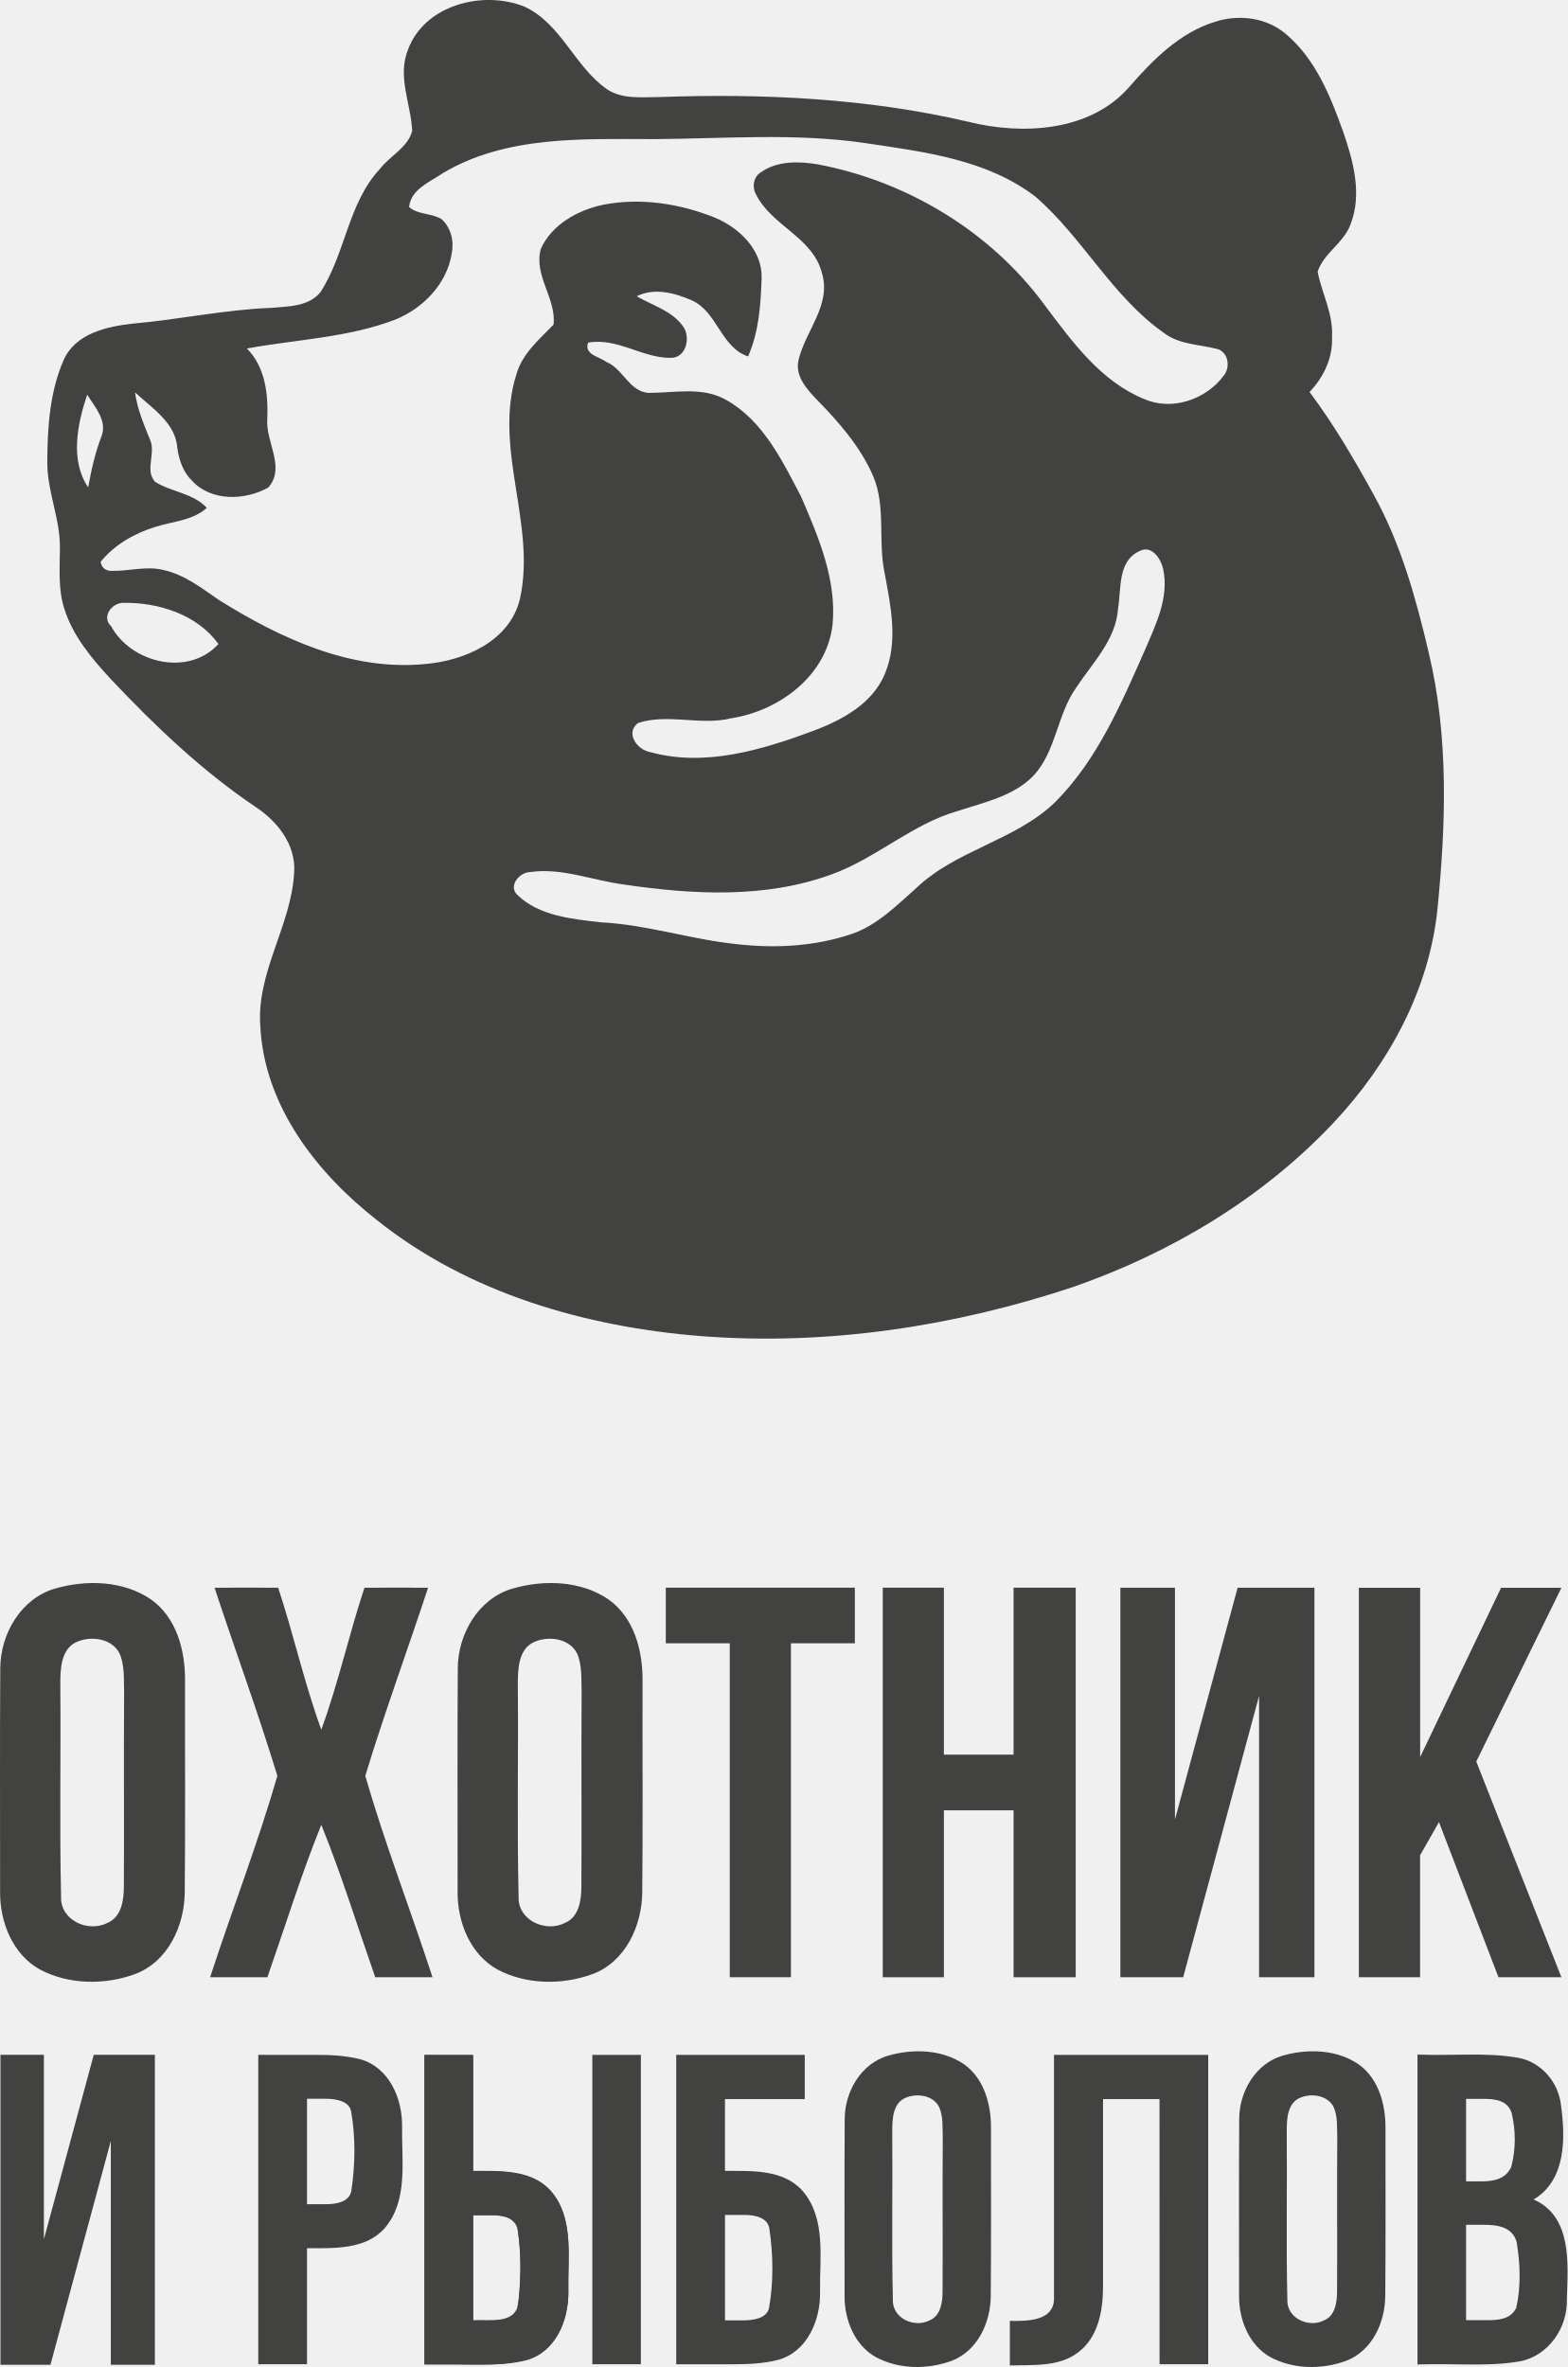
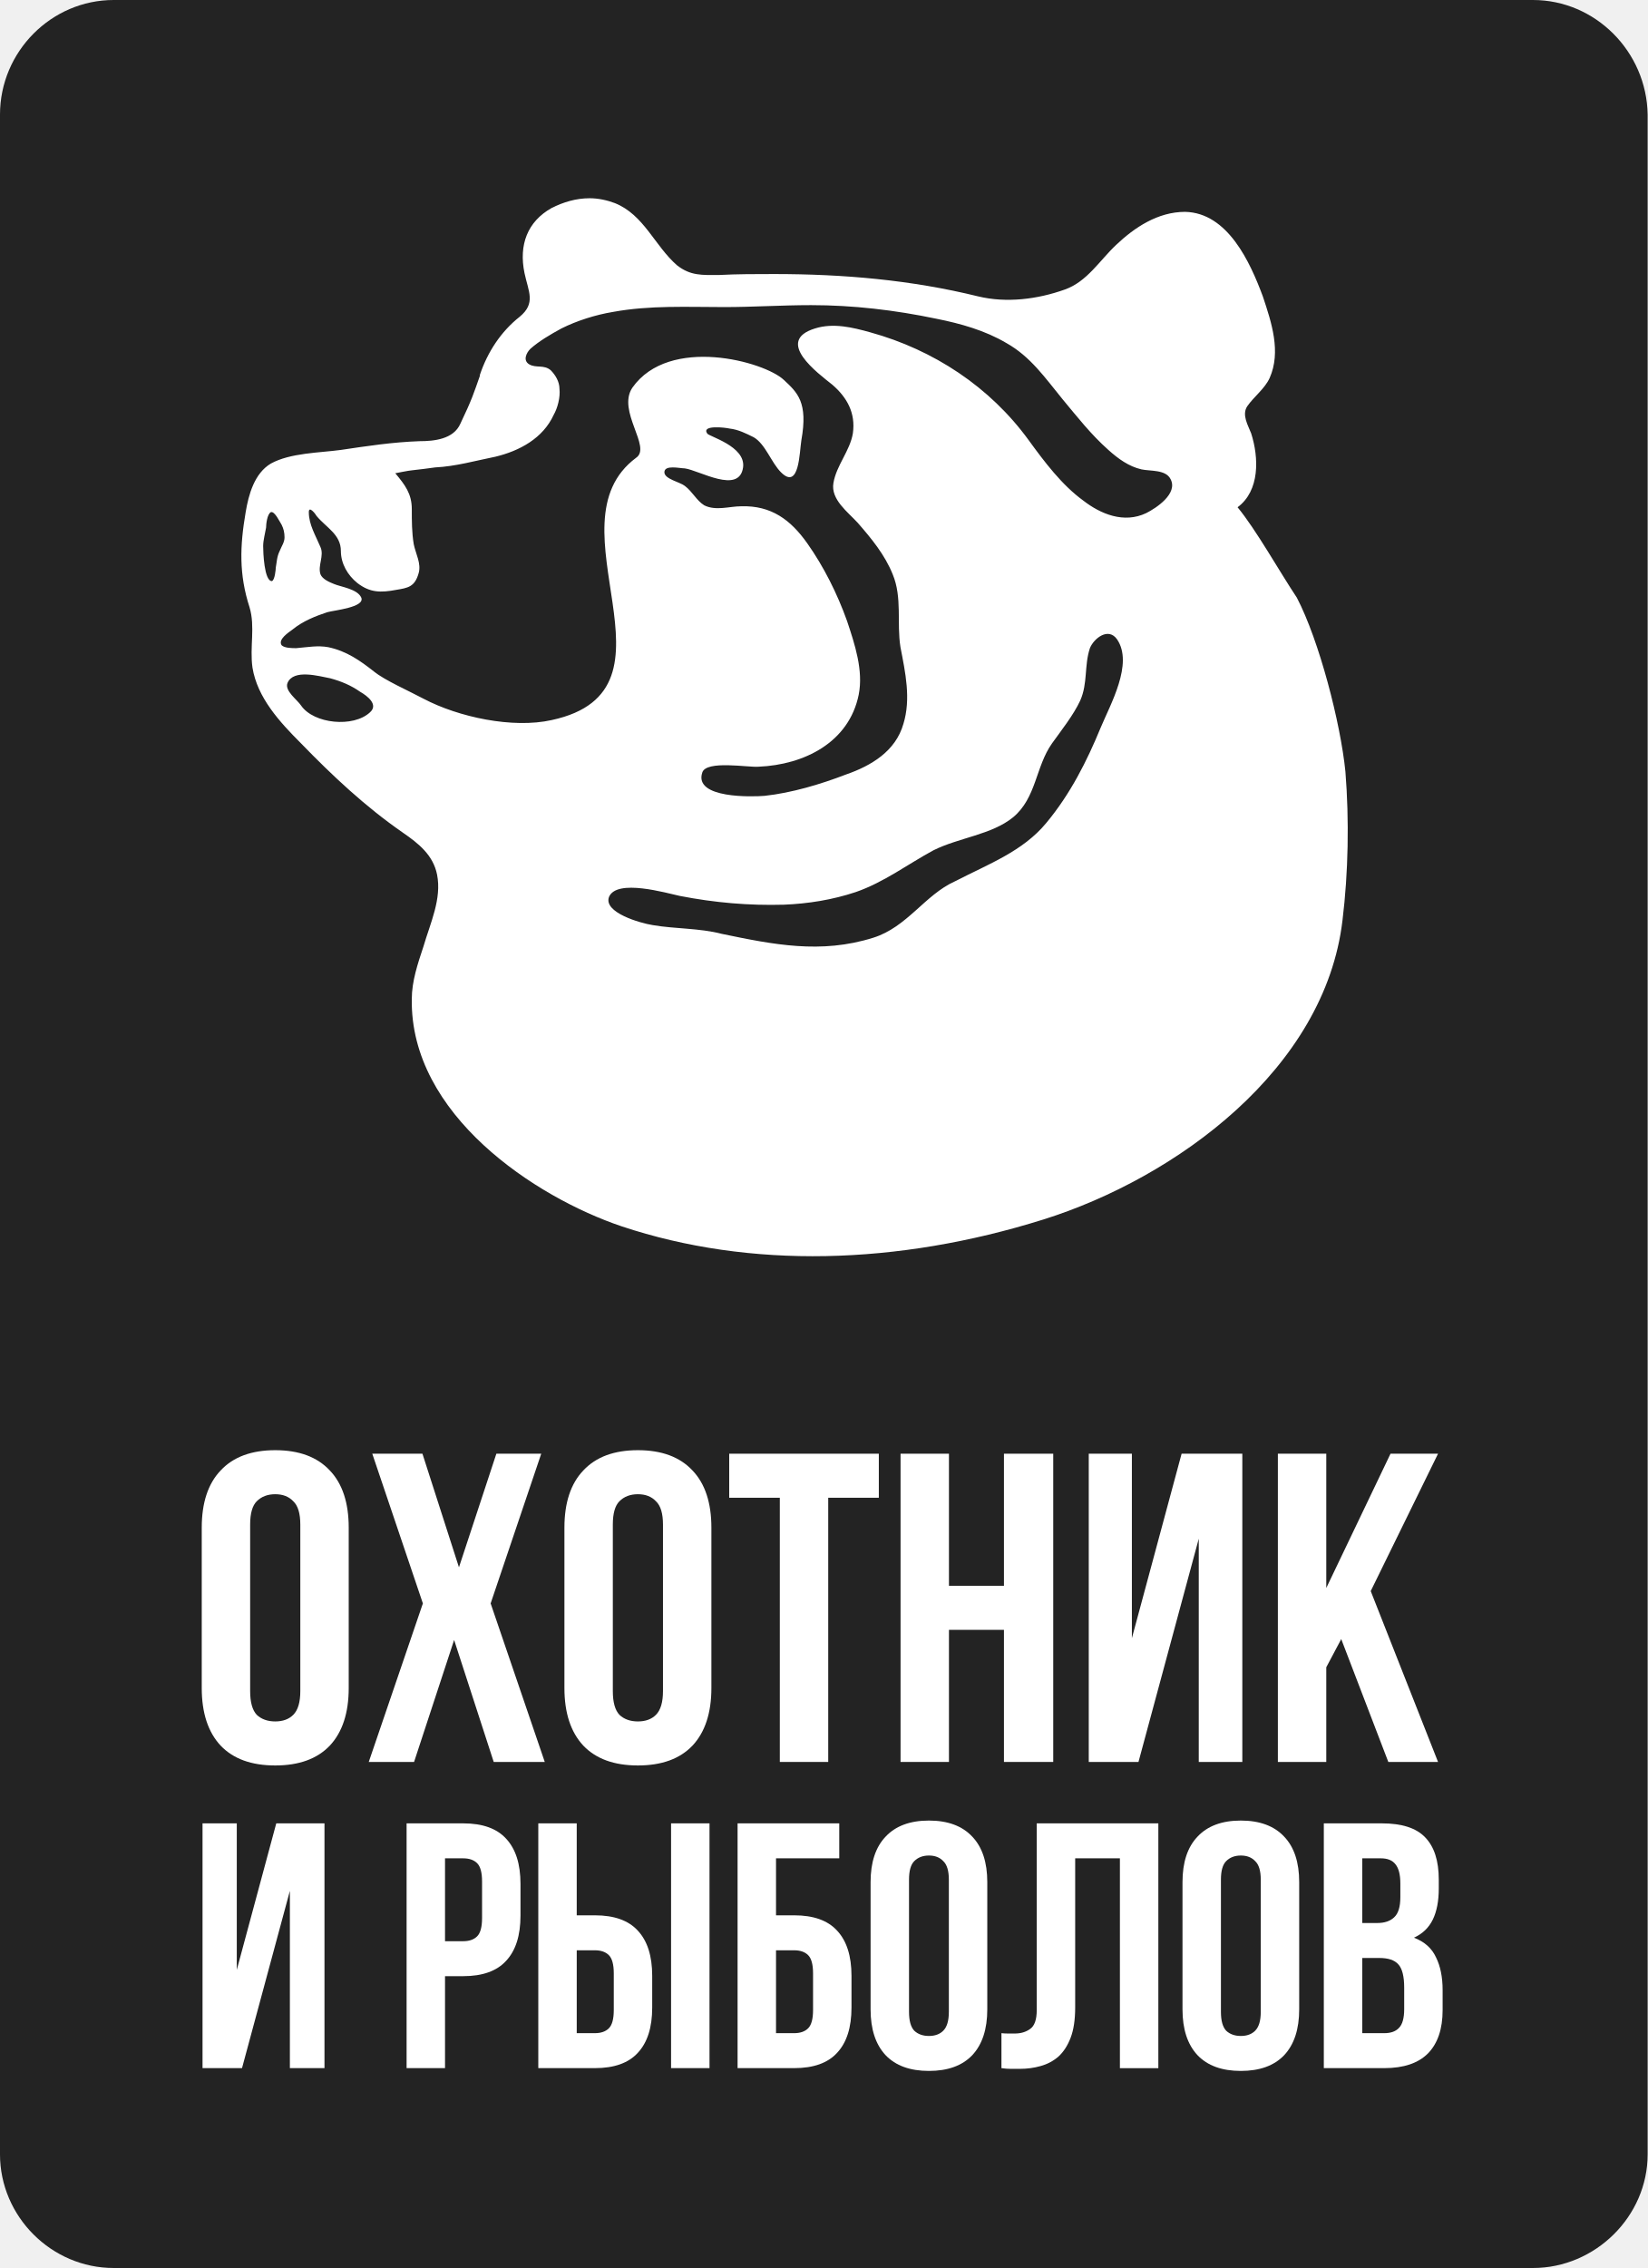
- <svg xmlns="http://www.w3.org/2000/svg" id="svg66" width="266.07pt" height="401.79pt" version="1.1" viewBox="0 0 266.07 401.79">
-   <path id="path31" d="m69.267 8.393c2.83-7.58 12.69-10.08 19.72-7.28 6.29 2.89 8.53 10.21 14.05 14.04 2.61 1.75 5.92 1.31 8.9 1.32 17.57-0.63 35.31 0.2 52.48 4.21 9.12 2.27 20.61 1.67 27.21-5.87 4.05-4.65 8.64-9.32 14.72-11.15 4.03-1.28 8.73-0.66 11.98 2.17 4.96 4.2 7.47 10.44 9.61 16.4 1.75 5.04 3.33 10.73 1.27 15.92-1.16 3.11-4.54 4.83-5.56 7.97 0.73 3.71 2.69 7.19 2.44 11.08 0.17 3.54-1.42 6.83-3.81 9.34 4.11 5.48 7.57 11.41 10.87 17.4 4.67 8.41 7.24 17.79 9.42 27.11 3.33 14.09 2.86 28.75 1.44 43.06-1.34 13.77-8.27 26.48-17.65 36.46-12.04 12.81-27.56 22.08-44.1 27.85-20.31 6.77-41.94 10.04-63.34 8.37-19.57-1.56-39.38-7.26-54.92-19.67-10.26-8.01-19.16-19.46-19.81-32.93-0.69-9.16 5.25-17.07 5.74-26.04 0.35-4.78-2.88-8.81-6.68-11.27-9.06-6.12-16.99-13.72-24.47-21.64-3.25-3.51-6.43-7.32-7.87-11.95-1.06-3.27-0.75-6.75-0.74-10.13 0.11-5.09-2.24-9.85-2.14-14.95 0.03-5.77 0.44-11.78 2.79-17.13 2.02-4.49 7.3-5.66 11.73-6.15 7.83-0.68 15.55-2.37 23.42-2.67 2.88-0.26 6.39-0.18 8.41-2.65 4.28-6.56 4.66-15.12 10.15-20.99 1.71-2.2 4.7-3.57 5.44-6.41-0.22-4.61-2.58-9.25-0.7-13.82m5.9 21c-2.19 1.51-5.45 2.73-5.73 5.76 1.52 1.31 3.79 1.01 5.49 2.03 1.63 1.44 2.18 3.79 1.74 5.88-0.83 5.13-4.83 9.24-9.52 11.17-8.08 3.1-16.81 3.38-25.23 4.92 3.16 3.25 3.61 7.73 3.45 12.05-0.28 3.85 3.15 8.15 0.18 11.54-3.93 2.23-9.7 2.41-12.95-1.14-1.51-1.45-2.19-3.47-2.49-5.49-0.27-4.35-4.31-6.81-7.19-9.52 0.38 2.8 1.47 5.4 2.53 7.99 1.08 2.28-0.93 5.23 0.87 7.2 2.8 1.76 6.43 1.9 8.79 4.42-2.44 2.2-5.83 2.3-8.8 3.25-3.53 1.1-6.9 3.03-9.24 5.93 0.23 1.03 0.87 1.54 1.92 1.52 2.96 0.06 5.95-0.9 8.88-0.12 3.54 0.81 6.43 3.1 9.36 5.11 10.41 6.47 22.28 12.03 34.86 10.83 6.73-0.55 14.43-3.86 16.16-11.04 2.83-12.68-4.58-25.56-0.59-38.16 1.01-3.52 3.86-5.89 6.3-8.42 0.51-4.4-3.44-8.38-2.15-12.88 1.88-4.15 6.29-6.56 10.58-7.47 6.34-1.23 12.98-0.21 18.93 2.18 4.12 1.71 8.05 5.44 7.96 10.21-0.15 4.51-0.45 9.17-2.3 13.36-4.67-1.57-5.21-7.64-9.62-9.55-2.87-1.24-6.34-2.16-9.29-0.66 2.67 1.54 5.99 2.46 7.86 5.09 1.33 1.79 0.61 5.31-1.99 5.36-4.85 0.09-9.16-3.48-14.11-2.58-0.76 2.02 1.91 2.38 3.06 3.26 2.84 1.13 3.87 4.95 7.09 5.26 4.43 0.05 9.21-1.14 13.29 1.21 6.22 3.48 9.49 10.26 12.67 16.33 2.97 6.87 6.13 14.24 5.37 21.88-1.03 8.62-9.05 14.57-17.2 15.82-5.21 1.3-10.7-0.87-15.82 0.81-2.21 1.69-0.14 4.53 2.03 4.92 9.29 2.59 18.98-0.35 27.72-3.59 4.91-1.84 10.09-4.62 12.18-9.73 2.3-5.55 0.93-11.64-0.11-17.3-1.07-5.33 0.26-11.02-1.87-16.14-2.18-5.09-5.91-9.3-9.74-13.21-1.65-1.74-3.56-3.91-2.97-6.51 1.14-5.01 5.68-9.42 3.96-14.9-1.57-6.06-8.64-7.98-11.22-13.39-0.65-1.21-0.35-2.86 0.84-3.61 2.8-2 6.51-1.93 9.77-1.36 15.15 2.88 29.29 11.4 38.45 23.89 4.65 6.19 9.51 12.95 16.94 15.96 4.71 2.02 10.4 0.05 13.4-3.94 1.19-1.38 0.89-3.9-0.93-4.55-3.09-0.83-6.56-0.73-9.22-2.79-8.76-6.17-13.73-16.14-21.75-23.09-8.18-6.3-18.82-7.6-28.72-9.08-11.95-1.78-24.03-0.77-36.04-0.7-12.07 0-25.07-0.64-35.84 5.78m-60.2 53.34c0.53-2.95 1.18-5.88 2.26-8.67 1.03-2.63-1.14-5-2.43-7.07-1.65 4.94-2.96 11.14 0.17 15.74m178.43 10.82c-3.72 1.71-3.05 6.37-3.62 9.7-0.34 5.36-4.38 9.29-7.16 13.55-3.2 4.54-3.34 10.66-7.16 14.83-3.41 3.54-8.43 4.56-12.92 6.04-7.74 2.22-13.78 7.98-21.3 10.72-11.27 4.16-23.61 3.47-35.29 1.76-5.33-0.68-10.57-2.91-16-2.12-1.8 0.04-3.75 2.39-2.11 3.9 3.73 3.57 9.28 4.07 14.18 4.63 7.8 0.39 15.27 2.91 23.02 3.7 6.55 0.75 13.32 0.4 19.59-1.75 4.31-1.48 7.55-4.82 10.89-7.76 6.76-6.48 16.7-8.03 23.49-14.5 7.17-7.14 11.23-16.64 15.26-25.76 1.86-4.35 4.22-9.04 3.16-13.91-0.38-1.76-1.95-4.14-4.03-3.03m-174.54 12.73c3.41 6.3 13.16 8.63 18.22 3.03-3.63-5.03-10.23-7.09-16.2-6.98-1.92 0.01-3.7 2.42-2.02 3.95z" fill="#424241" />
-   <path id="path33" d="m9.357 269.65c5.32-1.53 11.56-1.36 16.26 1.84 4.33 3.06 5.82 8.64 5.79 13.7-0.03 11.98 0.07 23.96-0.05 35.94-0.02 5.68-2.81 11.84-8.4 13.95-5.17 1.9-11.28 1.84-16.19-0.77-4.61-2.56-6.78-8.02-6.75-13.1 0.01-12.69-0.06-25.39 0.03-38.07 0.04-5.81 3.52-11.81 9.31-13.49m3.94 8.95c-3.03 1.11-3.06 4.78-3.06 7.47 0.11 11.94-0.15 23.89 0.13 35.82-0.2 4.05 4.56 6.22 7.89 4.51 2.4-1.03 2.76-3.9 2.77-6.19 0.06-11-0.04-22.01 0.04-33.02-0.08-2.16 0.12-4.44-0.75-6.47-1.23-2.53-4.61-3.05-7.02-2.12z" fill="#424241" />
-   <path id="path35-6" d="m36.417 269.51c3.51 10.66 7.4 21.219 10.66 31.939-3.32 11.51-7.7 22.769-11.41 34.179 3.24 0 6.479-0.01 9.719 0 3.01-8.59 5.732-17.429 9.152-25.869 3.42 8.44 6.142 17.279 9.152 25.869 3.24-0.01 6.481 0 9.721 0-3.71-11.41-8.09-22.669-11.41-34.179 3.26-10.72 7.15-21.279 10.66-31.939-3.6-0.01-7.2-0.02-10.8 0-2.65 8.02-4.423 16.16-7.323 24.1-2.9-7.94-4.673-16.08-7.323-24.1-3.6-0.02-7.199-0.01-10.799 0z" fill="#424241" />
-   <path id="path33-2" d="m87.014 269.65c5.32-1.53 11.56-1.36 16.26 1.84 4.33 3.06 5.82 8.64 5.79 13.7-0.03 11.98 0.07 23.96-0.05 35.94-0.02 5.68-2.81 11.84-8.4 13.95-5.17 1.9-11.28 1.84-16.19-0.77-4.61-2.56-6.78-8.02-6.75-13.1 0.01-12.69-0.06-25.39 0.03-38.07 0.04-5.81 3.52-11.81 9.31-13.49m3.94 8.95c-3.03 1.11-3.06 4.78-3.06 7.47 0.11 11.94-0.15 23.89 0.13 35.82-0.2 4.05 4.56 6.22 7.89 4.51 2.4-1.03 2.76-3.9 2.77-6.19 0.06-11-0.04-22.01 0.04-33.02-0.08-2.16 0.12-4.44-0.75-6.47-1.23-2.53-4.61-3.05-7.02-2.12z" fill="#424241" />
-   <path id="path39" d="m113.01 269.5h32.09v9.44h-10.85v56.685h-10.385v-56.685h-10.855z" fill="#424241" />
-   <path id="path41" d="m149.84 269.5h10.37v28.345h11.83v-28.345h10.55v66.13h-10.55v-28.335h-11.83v28.335h-10.37z" fill="#424241" />
-   <path id="path43" d="m190.17 269.51h9.265v39.335l10.635-39.335h13.035v66.12h-9.395v-47.755l-12.88 47.755h-10.66z" fill="#424241" />
-   <path id="path45" d="m230.65 269.52h10.4v28.735l13.735-28.735h10.24l-14.45 29.495 14.45 36.615h-10.68l-10.1-26.335-3.209 5.639v20.696h-10.386z" fill="#424241" />
-   <path id="path33-2-9" d="m150.75 348.94c4.212-1.211 9.152-1.077 12.874 1.457 3.428 2.423 4.608 6.84 4.584 10.847-0.024 9.485 0.055 18.97-0.04 28.455-0.016 4.497-2.225 9.374-6.651 11.045-4.093 1.504-8.931 1.457-12.818-0.61-3.65-2.027-5.368-6.35-5.344-10.372 8e-3 -10.047-0.048-20.102 0.024-30.141 0.032-4.6 2.787-9.35 7.371-10.68m3.119 7.086c-2.399 0.879-2.423 3.784-2.423 5.914 0.087 9.453-0.119 18.914 0.103 28.36-0.158 3.207 3.61 4.925 6.247 3.571 1.9-0.815 2.185-3.088 2.193-4.901 0.048-8.709-0.032-17.426 0.032-26.143-0.063-1.71 0.095-3.515-0.594-5.122-0.974-2.003-3.65-2.415-5.558-1.679z" fill="#424241" stroke-width=".792" />
-   <path id="path33-2-9-7" d="m217.71 348.94c4.212-1.211 9.152-1.077 12.874 1.457 3.428 2.423 4.608 6.84 4.584 10.847-0.024 9.485 0.055 18.97-0.04 28.455-0.016 4.497-2.225 9.374-6.651 11.045-4.093 1.504-8.931 1.457-12.818-0.61-3.65-2.027-5.368-6.35-5.344-10.372 8e-3 -10.047-0.048-20.102 0.024-30.141 0.032-4.6 2.787-9.35 7.371-10.68m3.119 7.086c-2.399 0.879-2.423 3.784-2.423 5.914 0.087 9.453-0.119 18.914 0.103 28.36-0.158 3.207 3.61 4.925 6.247 3.571 1.9-0.815 2.185-3.088 2.193-4.901 0.048-8.709-0.032-17.426 0.032-26.143-0.063-1.71 0.095-3.515-0.594-5.122-0.974-2.003-3.65-2.415-5.558-1.679z" fill="#424241" stroke-width=".792" />
-   <path id="path43-4" d="m0.077 348.8h7.373v31.304l8.464-31.304h10.374v52.62h-7.477v-38.005l-10.25 38.005h-8.483z" fill="#424241" stroke-width=".796" />
-   <path id="path59-7-1" d="m43.837 401.32h8.275v-19.695c4.52-0.01 9.885 0.31 13.195-3.41 4.03-4.74 2.84-11.47 2.94-17.22 0.08-4.7-2.16-10.04-7.05-11.43-2.531-0.653-5.116-0.76-7.716-0.76h-9.643v52.515m8.275-27.165v-17.9h3.049c1.837 0 4.031 0.347 4.426 2.09 0.78 4.43 0.72 9.08 0.05 13.52-0.304 1.845-2.409 2.29-4.25 2.29z" fill="#424241" />
-   <path id="path55" d="m72.047 348.8c2.74 0.01 5.49 0.01 8.24 0.01-0.01 6.56 0.01 13.13-0.01 19.69 4.47 0.01 9.76-0.32 13.11 3.27 4.01 4.44 2.97 10.89 3.09 16.38 0.21 4.92-1.74 10.75-6.89 12.35-5.71 1.54-11.71 0.53-17.54 0.82-0.01-17.5 0-35.01 0-52.52m8.24 27.17c0 5.96-0.01 11.92 0 17.89 2.62-0.22 7 0.81 7.7-2.75 0.38-4.27 0.55-8.66-0.15-12.89-1.1-3.04-5.06-1.98-7.55-2.25z" fill="#424241" />
-   <path id="path57" d="m100.54 348.81h8.24v52.51h-8.24z" fill="#424241" />
-   <path id="path59" d="m114.78 348.81c7.27-0.01 14.545 0.01 21.815 0 0 2.5-0.01 5.01 0 7.51h-13.54v12.185c4.52 0.01 9.885-0.31 13.195 3.41 4.03 4.74 2.84 11.47 2.94 17.22 0.08 4.7-2.16 10.04-7.05 11.43-2.531 0.653-5.116 0.76-7.716 0.76h-9.643v-52.515m8.275 27.165v17.9h3.049c1.837 0 4.031-0.347 4.426-2.09 0.78-4.43 0.72-9.08 0.05-13.52-0.304-1.845-2.409-2.29-4.25-2.29z" fill="#424241" />
-   <path id="path61" d="m178.9 348.81h26.18v52.51h-8.26l-0.01-45h-9.585v31.87c-0.01 3.99-0.795 8.53-4.185 11.09-3.3 2.55-7.72 2.12-11.63 2.25v-7.57c2.77 0.04 7.5 0.12 7.49-3.79z" fill="#424241" />
-   <path id="path63" d="m240.6 348.76c2.894 0.102 5.806 0.023 8.711 0 2.807-0.022 5.607 0.056 8.379 0.543 3.85 0.69 6.76 4.05 7.24 7.87 0.8 5.61 0.94 12.89-4.62 16.18 6.57 2.89 5.84 10.95 5.64 16.89 0.18 4.84-3.11 9.68-8 10.59-2.931 0.501-5.894 0.563-8.861 0.531-2.833-0.03-5.671-0.103-8.489 0-0.01-17.51 0-35.104 0-52.604m8.245 7.513v14.01h2.625c2.067 0 4.163-0.419 5.05-2.49 0.79-2.99 0.77-6.23 0.04-9.22-0.797-2.146-2.9-2.3-4.969-2.3h-2.746m0 21.378v16.194h3.485c2.035 0 4.032-0.141 5.02-2.062 0.84-3.66 0.69-7.56 0.07-11.25-0.778-2.587-3.292-2.882-5.723-2.882z" fill="#424241" />
-   <path id="path59-7" d="m72.042 348.87h8.275v19.695c4.52 0.01 9.885-0.31 13.195 3.41 4.03 4.74 2.84 11.47 2.94 17.22 0.08 4.7-2.16 10.04-7.05 11.43-2.531 0.653-5.116 0.76-7.716 0.76h-9.643v-52.515m8.275 27.165v17.9h3.049c1.837 0 4.031-0.347 4.426-2.09 0.78-4.43 0.72-9.08 0.05-13.52-0.304-1.845-2.409-2.29-4.25-2.29z" fill="#424241" />
+ <svg xmlns="http://www.w3.org/2000/svg" id="Oir_SD" width="581.32" height="800" version="1.1" viewBox="0 0 581.32 800" xml:space="preserve">
+   <path id="path2" d="m540.87 0h-500.77c-21.937 0-40.103 18.166-40.103 40.446v719.45c0 21.937 18.166 40.103 40.103 40.103h500.77c21.937 0 40.446-18.166 40.446-40.103v-719.45c-0.343-22.279-18.509-40.446-40.446-40.446z" clip-rule="evenodd" fill="#232323" fill-rule="evenodd" stroke-width="3.428" />
+   <g id="g6" transform="matrix(3.4276 0 0 3.4276 -1152.4 -620.39)" fill="#fff">
+     <path id="path4" d="m381 229.1c2.1-0.1 4.2-0.7 6.2-1.1 2.5-0.6 4.9-1.9 6-4.3 0.4-0.7 0.7-1.8 0.6-2.7 0-0.7-0.4-1.4-0.9-1.9-0.7-0.6-1.5-0.2-2.2-0.6s-0.3-1.2 0.1-1.6c0.9-0.8 2.1-1.5 3.2-2.1 1.6-0.8 3.5-1.4 5.3-1.7 3.8-0.7 7.7-0.5 11.5-0.5 2.9 0 5.9-0.2 8.9-0.2 4.3 0 8.6 0.5 12.9 1.4 2.5 0.5 5 1.2 7.2 2.5 2.5 1.4 4 3.6 5.8 5.8 1.5 1.8 2.9 3.6 4.7 5.2 1 0.9 2.1 1.7 3.4 2 0.9 0.2 2.5 0 3 1 0.8 1.5-1.5 3-2.5 3.5-2.3 1.1-4.7 0.1-6.5-1.3-2.2-1.6-4-4-5.6-6.2-4-5.5-9.8-9.3-16.3-11.1-1.8-0.5-3.8-1-5.7-0.4-4.2 1.3 0.3 4.6 1.8 5.8 1.5 1.3 2.4 2.9 2.1 5-0.3 1.8-1.7 3.3-2 5.1-0.3 1.7 1.5 3 2.5 4.1 1.4 1.6 2.8 3.3 3.6 5.3 1 2.4 0.4 5 0.8 7.5 0.5 2.6 1.1 5.3 0.3 7.9-0.8 2.8-3.3 4.3-5.9 5.2-2.6 1-5.6 1.9-8.4 2.2-1.2 0.1-7.3 0.3-6.4-2.4 0.4-1.3 4.8-0.5 5.8-0.6 4.7-0.2 9.3-2.5 10.3-7.4 0.5-2.5-0.4-5.2-1.2-7.6-1-2.8-2.4-5.6-4.1-8s-3.7-3.9-6.8-3.8c-1.2 0-2.6 0.5-3.8-0.1-0.8-0.5-1.2-1.4-2-2-0.5-0.4-2.1-0.7-2.1-1.4 0-0.8 1.6-0.4 2.1-0.4 1.5 0.2 5.6 2.7 6-0.1 0.3-2.2-3.6-3.2-3.7-3.5-0.6-0.9 1.9-0.6 2.3-0.5 0.9 0.1 1.7 0.5 2.5 0.9 1.2 0.7 1.8 2.6 2.8 3.6 1.9 1.9 1.9-2.1 2.1-3.3 0.7-3.9-0.4-4.9-1.8-6.2-2-1.9-11.8-4.6-15.6 0.8-1.6 2.4 2 6.1 0.4 7.2-9.3 6.9 5.7 23.9-8.7 27-4 0.9-9.6-0.3-13.2-2.2-1.5-0.8-4-1.9-5.1-2.8-1.4-1.1-2.8-2.1-4.7-2.5-1.1-0.2-2.1 0-3.3 0.1-0.4 0-1.2 0-1.5-0.3-0.4-0.6 0.7-1.3 1.1-1.6 1.1-0.9 2.4-1.4 3.6-1.8 0.7-0.2 3.9-0.5 3.5-1.5-0.4-0.9-2.1-1.1-2.8-1.4-0.5-0.2-1.2-0.5-1.4-1-0.3-0.9 0.4-1.9 0-2.8-0.5-1.2-1.2-2.3-1.2-3.6 0-0.7 0.7 0.2 0.8 0.4 1 1.2 2.5 1.9 2.5 3.6 0 1.3 0.7 2.5 1.7 3.3 1.3 1 2.4 1 4 0.7 1.2-0.2 1.9-0.3 2.3-1.7 0.3-1-0.3-2-0.5-3-0.2-1.2-0.2-2.4-0.2-3.6 0-1.6-0.7-2.5-1.7-3.7 0 0 1.5-0.3 1.7-0.3 0.9-0.1 1.7-0.2 2.4-0.3zm45.1 48.4c-5.4 1.7-10.3 0.7-15.6-0.4-2.3-0.6-4.8-0.5-7.1-0.9-1.3-0.2-5.1-1.3-4.5-2.9 0.8-1.9 5.9-0.4 7.3-0.1 3.6 0.7 7.1 1 10.7 0.9 2.5-0.1 5-0.5 7.4-1.3 2.9-1 5.4-2.9 8-4.3 2.6-1.3 6-1.6 8.2-3.4 2.4-2 2.3-5.2 4-7.6 1-1.4 2.2-2.9 2.9-4.4 0.8-1.8 0.4-3.6 1-5.4 0.4-1 1.9-2.2 2.8-0.9 1.7 2.5-0.7 6.7-1.7 9.1-1.4 3.4-3.1 6.8-5.6 9.8-2.4 2.9-5.9 4.2-9.4 6-3.1 1.4-4.9 4.7-8.4 5.8zm-58.9-23.9c-0.4-0.6-1.7-1.5-1.4-2.3 0.6-1.5 3.3-0.7 4.4-0.5 1.1 0.3 2.1 0.7 3.1 1.4 0.7 0.4 1.9 1.3 1 2.1-1.7 1.6-5.8 1.2-7.1-0.7zm-3.9-16.4c0-0.6 0.2-1.3 0.3-1.9 0-0.3 0.1-1.4 0.5-1.6 0.4-0.1 0.9 1 1.1 1.3 0.2 0.4 0.3 0.8 0.3 1.3s-0.3 0.9-0.5 1.4c-0.3 0.6-0.3 1.2-0.4 1.7 0 0.2-0.1 1.3-0.4 1.4-0.8 0-0.9-3-0.9-3.6zm100.3-4c2.3-1.7 2.2-5.1 1.4-7.6-0.3-0.8-1-1.9-0.4-2.8 0.7-1 1.8-1.8 2.3-2.9 1.2-2.7 0.2-5.7-0.7-8.4-1.3-3.5-3.6-8.6-8-8.7-2.8 0-5.2 1.6-7.1 3.4-1.7 1.6-3 3.8-5.3 4.6-2.8 1-6 1.4-8.9 0.7-6.9-1.7-13.9-2.3-21-2.3-1.9 0-3.8 0-5.7 0.1-1.7 0-2.9 0.1-4.3-1-2.3-2-3.4-5.2-6.4-6.4-0.8-0.3-1.7-0.5-2.6-0.5-1.4 0-2.7 0.4-3.9 1-2.5 1.4-3.4 3.8-2.8 6.7 0.4 1.9 1.2 3.1-0.5 4.5-1.9 1.5-3.3 3.6-4.1 6v0.1c-0.6 1.7-0.8 2.4-2 4.9-0.7 1.6-2.7 1.8-4.2 1.8-2.8 0.1-5.4 0.5-8.1 0.9-2.2 0.3-5.2 0.3-7.2 1.4-1.7 1-2.3 3.2-2.6 5-0.6 3.5-0.7 6.4 0.4 9.8 0.6 2 0 4.1 0.3 6.2 0.5 3.1 2.8 5.6 5 7.8 3.2 3.3 6.6 6.5 10.5 9.2 1.6 1.1 3.1 2.3 3.5 4.3 0.5 2.5-0.7 5-1.4 7.4-0.6 1.8-1.2 3.6-1.2 5.4-0.2 11.9 12.7 20.4 21.6 23.4 13.2 4.4 28.4 4 43.4-0.7 13.7-4.3 29-15.5 30.8-30.8 0.6-4.9 0.7-10.3 0.3-15.3-0.5-5-2.7-13.5-5-17.9-1.8-2.7-4.2-7-6.1-9.3z" clip-rule="evenodd" fill="#fff" fill-rule="evenodd" />
+   </g>
+   <g id="g10" transform="matrix(3.4276 0 0 3.4276 -1152.4 -620.39)" fill="#fff">
+     <g id="text8" transform="matrix(.9995 0 0 1 355.62 393.83)" fill="#fff" aria-label="и рыболов">
+       <path id="path846" d="m5.506 0h-4.066v-25.19h3.527v15.078l4.066-15.078h4.966v25.19h-3.563v-18.245z" />
+       <path id="path848" d="m28.284-25.19q2.987 0 4.426 1.583 1.475 1.583 1.475 4.642v3.275q0 3.059-1.475 4.642-1.439 1.583-4.426 1.583h-1.871v9.464h-3.958v-25.19zm-1.871 3.599v8.529h1.871q0.936 0 1.439-0.504t0.504-1.871v-3.779q0-1.367-0.504-1.871t-1.439-0.504z" />
+       <path id="path850" d="m41.849-3.599q0.936 0 1.439-0.504t0.504-1.871v-3.779q0-1.367-0.504-1.871t-1.439-0.504h-1.871v8.529zm-5.83 3.599v-25.19h3.958v9.464h1.871q2.987 0 4.426 1.583 1.475 1.583 1.475 4.642v3.275q0 3.059-1.475 4.642-1.439 1.583-4.426 1.583zm13.674-25.19h3.958v25.19h-3.958z" />
+       <path id="path852" d="m60.501-15.726h1.871q2.987 0 4.426 1.583 1.475 1.583 1.475 4.642v3.275q0 3.059-1.475 4.642-1.439 1.583-4.426 1.583h-5.83v-25.19h10.472v3.599h-6.513zm1.871 12.127q0.936 0 1.439-0.504t0.504-1.871v-3.779q0-1.367-0.504-1.871t-1.439-0.504h-1.871v8.529z" />
+       <path id="path854" d="m74.198-5.794q0 1.367 0.54 1.943 0.576 0.54 1.511 0.54t1.475-0.54q0.576-0.576 0.576-1.943v-13.603q0-1.367-0.576-1.907-0.54-0.576-1.475-0.576t-1.511 0.576q-0.54 0.54-0.54 1.907zm-3.958-13.351q0-3.059 1.547-4.678 1.547-1.655 4.462-1.655 2.915 0 4.462 1.655 1.547 1.619 1.547 4.678v13.099q0 3.059-1.547 4.714-1.547 1.619-4.462 1.619-2.915 0-4.462-1.619-1.547-1.655-1.547-4.714z" />
+       <path id="path856" d="m95.916-21.591h-4.606v15.33q0 1.907-0.468 3.131-0.468 1.224-1.26 1.943-0.792 0.684-1.835 0.972-1.008 0.288-2.123 0.288-0.54 0-0.972 0t-0.936-0.072v-3.599q0.324 0.036 0.684 0.036t0.684 0q0.936 0 1.583-0.468 0.684-0.468 0.684-1.943v-19.216h12.523v25.19h-3.958z" />
+       <path id="path858" d="m106.32-5.794q0 1.367 0.54 1.943 0.576 0.54 1.511 0.54 0.936 0 1.475-0.54 0.576-0.576 0.576-1.943v-13.603q0-1.367-0.576-1.907-0.54-0.576-1.475-0.576-0.936 0-1.511 0.576-0.54 0.54-0.54 1.907zm-3.958-13.351q0-3.059 1.547-4.678 1.547-1.655 4.462-1.655 2.915 0 4.462 1.655 1.547 1.619 1.547 4.678v13.099q0 3.059-1.547 4.714-1.547 1.619-4.462 1.619-2.915 0-4.462-1.619-1.547-1.655-1.547-4.714z" />
+       <path id="path860" d="m122.89-25.19q3.095 0 4.462 1.439 1.403 1.439 1.403 4.354v0.9q0 1.943-0.612 3.203-0.612 1.26-1.943 1.871 1.619 0.612 2.267 2.015 0.684 1.367 0.684 3.383v2.051q0 2.915-1.511 4.462-1.511 1.511-4.498 1.511h-6.226v-25.19zm-2.015 13.854v7.737h2.267q1.008 0 1.511-0.54 0.54-0.54 0.54-1.943v-2.195q0-1.763-0.612-2.411-0.576-0.648-1.943-0.648zm0-10.256v6.657h1.547q1.116 0 1.727-0.576 0.648-0.576 0.648-2.087v-1.403q0-1.367-0.504-1.979-0.468-0.612-1.511-0.612z" />
+     </g>
+   </g>
+   <g id="g14" transform="matrix(3.4276 0 0 3.4276 -1152.4 -620.39)" fill="#fff">
+     <g id="text12" transform="matrix(.9995 0 0 1 355.62 362.32)" fill="#fff" aria-label="Охотник">
+       <path id="path831" d="m6.344-7.296q0 1.722 0.68 2.447 0.725 0.68 1.903 0.68 1.178 0 1.858-0.68 0.725-0.725 0.725-2.447v-17.129q0-1.722-0.725-2.402-0.68-0.725-1.858-0.725-1.178 0-1.903 0.725-0.68 0.68-0.68 2.402zm-4.985-16.812q0-3.852 1.949-5.891 1.949-2.084 5.619-2.084 3.671 0 5.619 2.084 1.949 2.039 1.949 5.891v16.495q0 3.852-1.949 5.936-1.949 2.039-5.619 2.039-3.671 0-5.619-2.039-1.949-2.084-1.949-5.936z" />
+       <path id="path833" d="m36.322-31.721-5.211 15.407 5.574 16.314h-5.257l-4.078-12.552-4.124 12.552h-4.668l5.574-16.314-5.211-15.407h5.166l3.761 11.691 3.852-11.691z" />
+       <path id="path835" d="m43.694-7.296q0 1.722 0.68 2.447 0.725 0.68 1.903 0.68t1.858-0.68q0.725-0.725 0.725-2.447v-17.129q0-1.722-0.725-2.402-0.68-0.725-1.858-0.725t-1.903 0.725q-0.68 0.68-0.68 2.402zm-4.985-16.812q0-3.852 1.949-5.891 1.949-2.084 5.619-2.084t5.619 2.084q1.949 2.039 1.949 5.891v16.495q0 3.852-1.949 5.936-1.949 2.039-5.619 2.039t-5.619-2.039q-1.949-2.084-1.949-5.936z" />
+       <path id="path837" d="m55.681-31.721h15.407v4.532h-5.211v27.189h-4.985v-27.189h-5.211z" />
+       <path id="path839" d="m78.311 0h-4.985v-31.721h4.985v13.595h5.664v-13.595h5.075v31.721h-5.075v-13.595h-5.664z" />
+       <path id="path841" d="m97.829 0h-5.121v-31.721h4.441v18.987l5.121-18.987h6.253v31.721h-4.486v-22.975z" />
+       <path id="path843" d="m118.71-12.643-1.541 2.9v9.743h-4.985v-31.721h4.985v13.821l6.616-13.821h4.894l-6.933 14.138 6.933 17.582h-5.121z" />
+     </g>
+   </g>
</svg>
